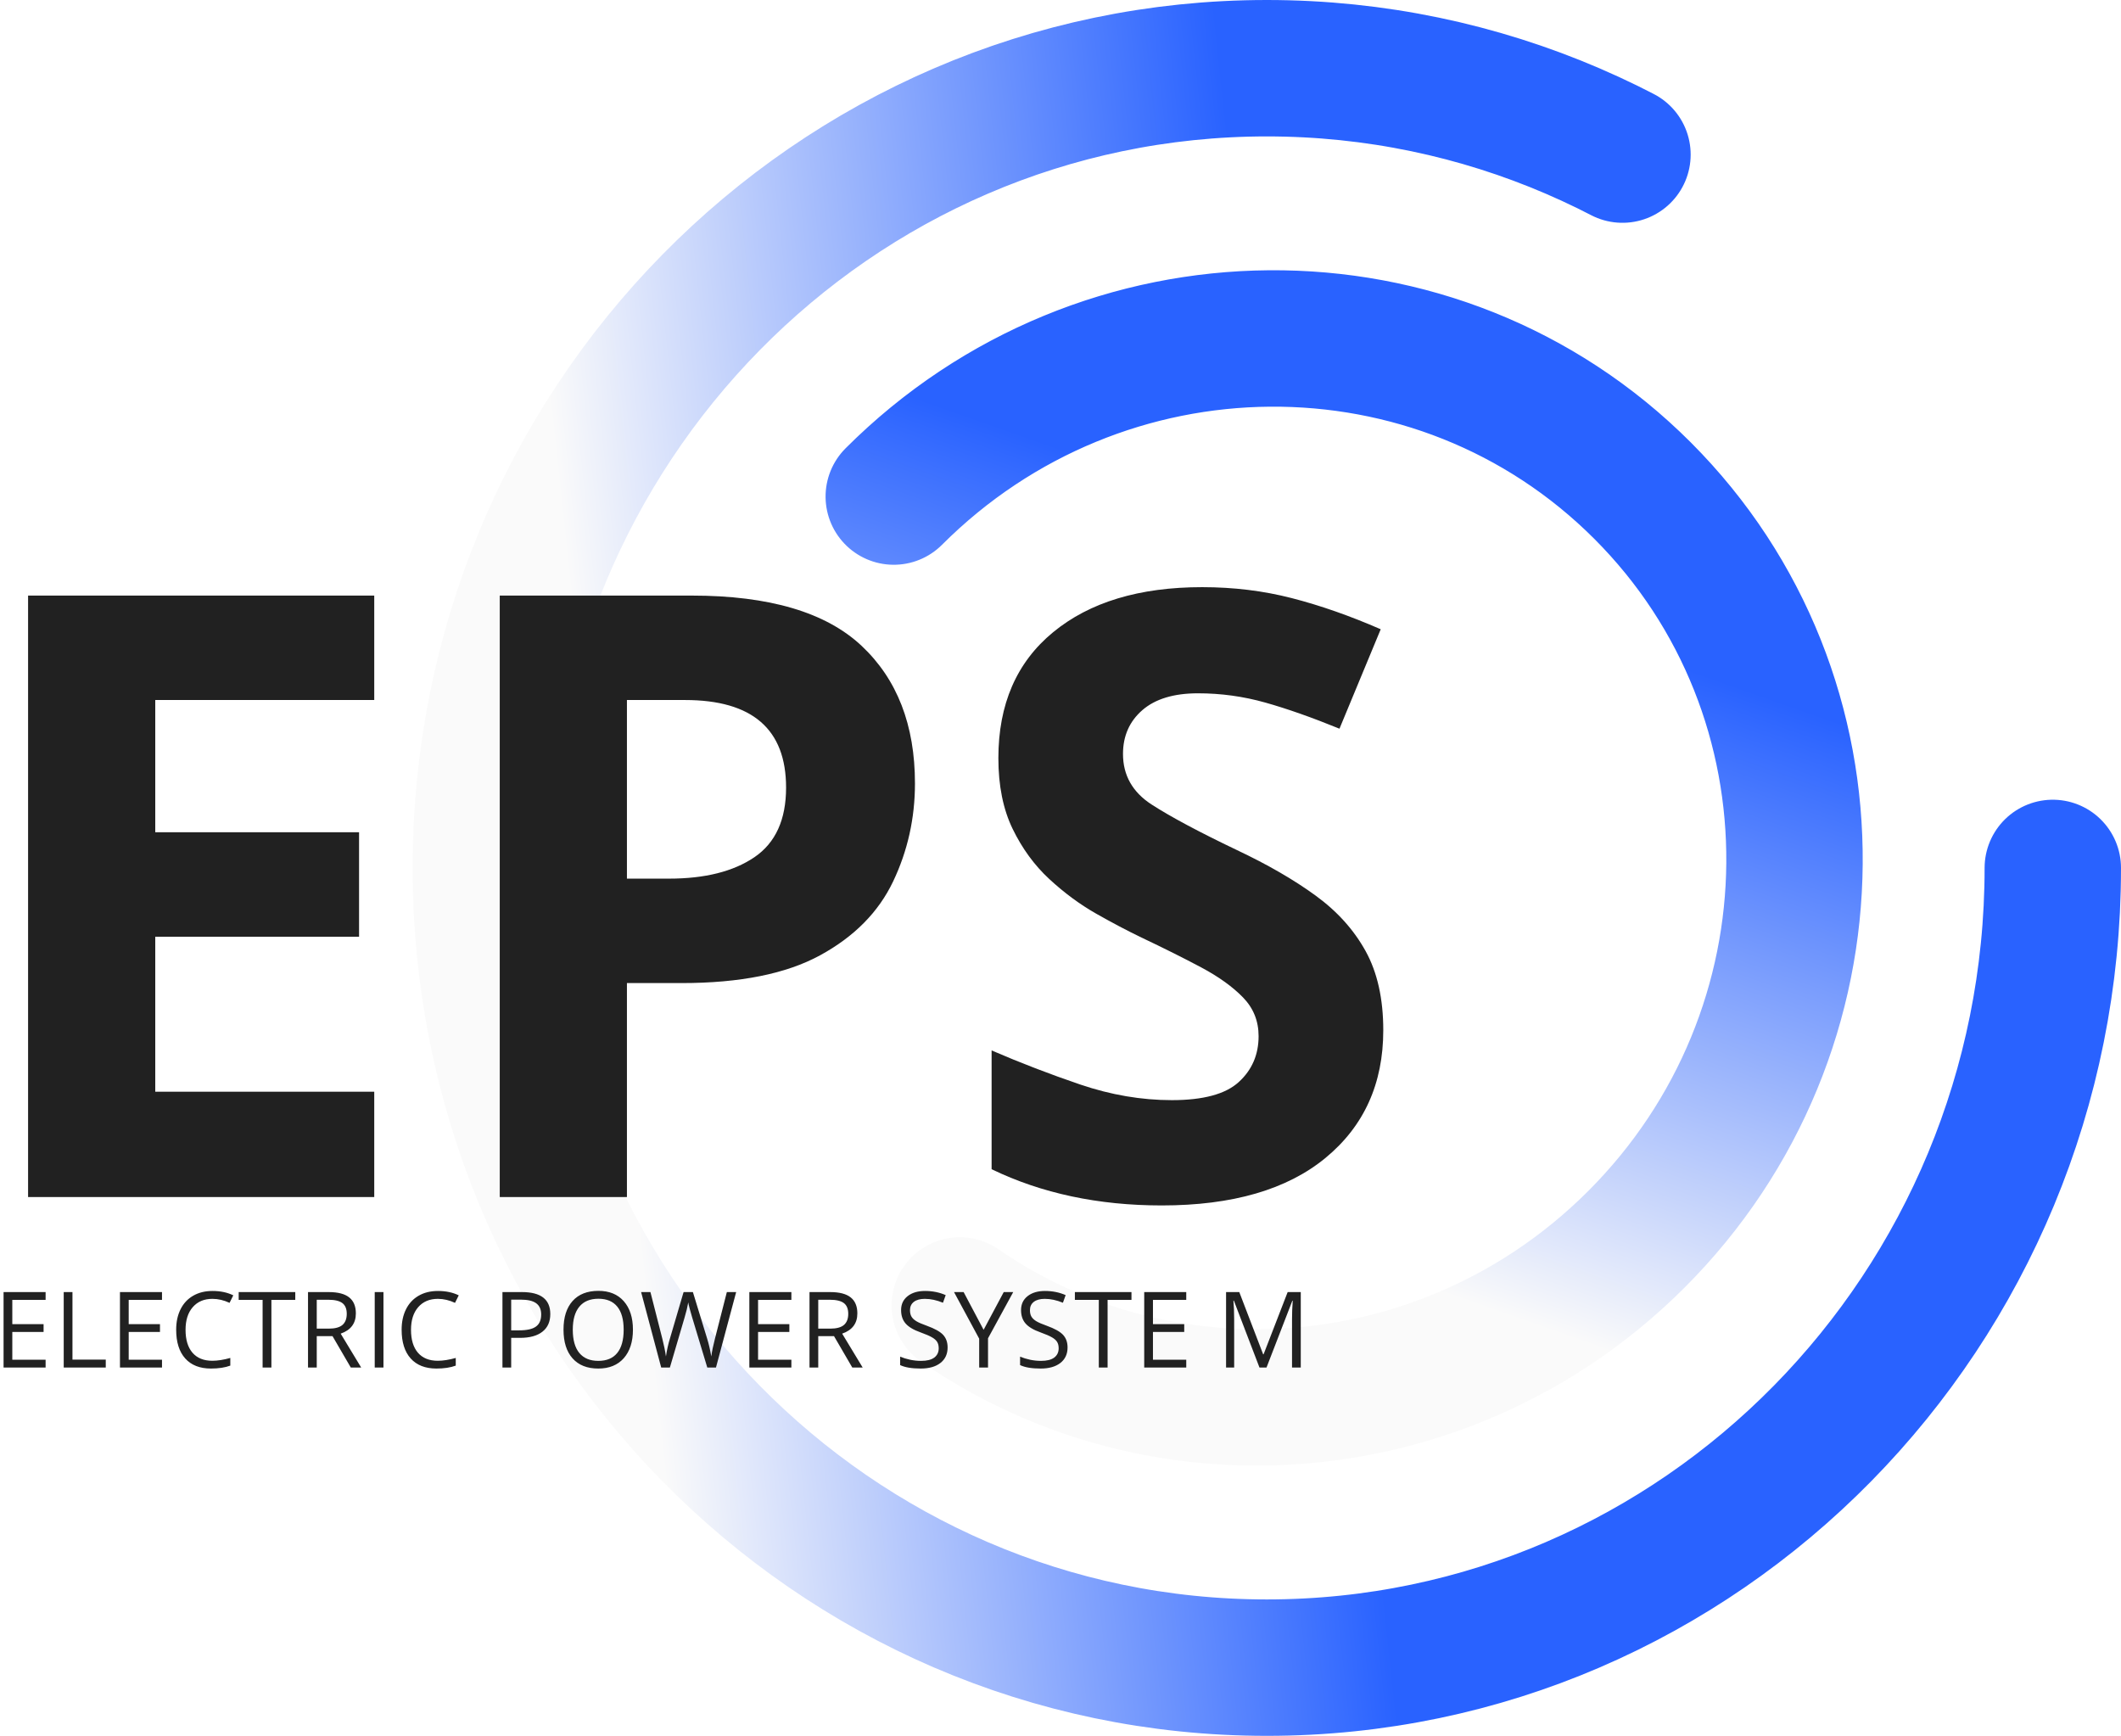
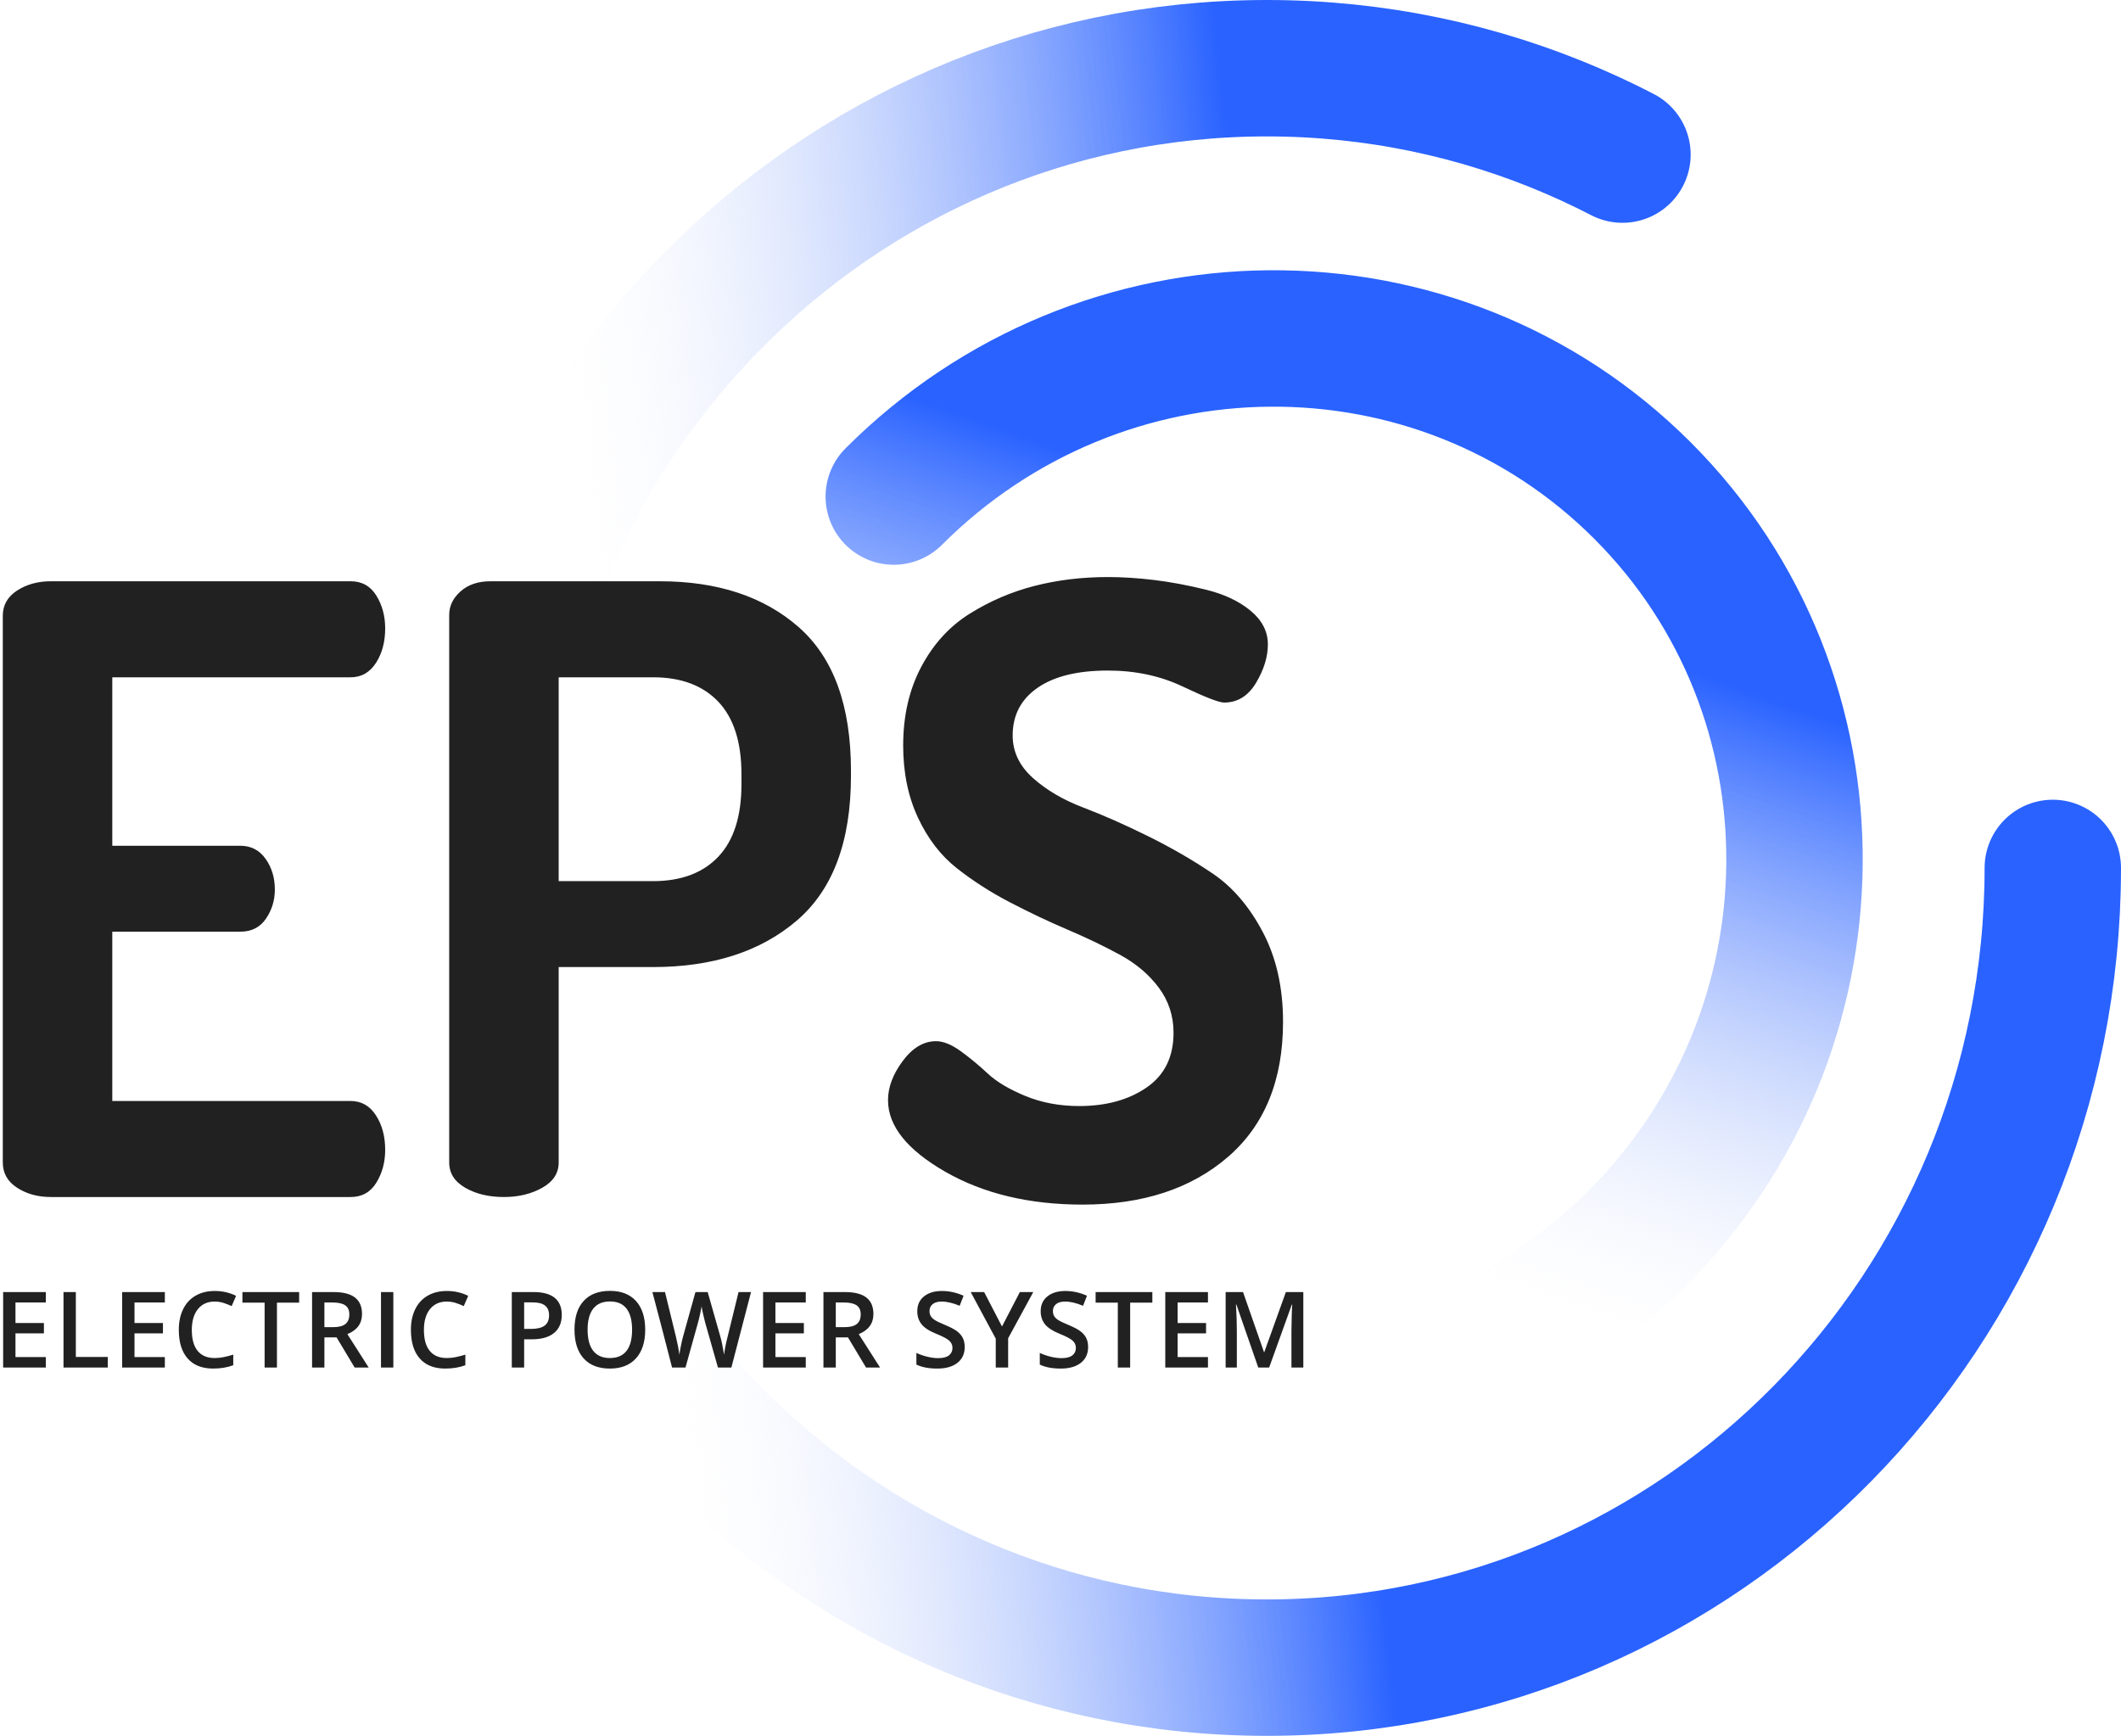
<svg xmlns="http://www.w3.org/2000/svg" width="622px" height="509px" viewBox="0 0 622 509" version="1.1">
  <defs>
    <linearGradient x1="52.373%" y1="48.657%" x2="8.345%" y2="53.369%" id="linearGradient-1">
      <stop stop-color="#2962FF" offset="0%" />
-       <stop stop-color="#FAFAFA" offset="100%" />
+       <stop stop-color="#FAFAFA" stop-opacity="0" offset="100%" />
    </linearGradient>
    <linearGradient x1="62.004%" y1="78.431%" x2="34.754%" y2="21.567%" id="linearGradient-2">
      <stop stop-color="#2962FF" offset="0%" />
-       <stop stop-color="#FAFAFA" offset="100%" />
+       <stop stop-color="#FAFAFA" stop-opacity="0" offset="100%" />
    </linearGradient>
  </defs>
  <g id="WEBSITE" stroke="none" stroke-width="1" fill="none" fill-rule="evenodd">
    <g id="HOME-100%-MENU-CLOSED" transform="translate(-350, -258)">
      <g id="HOME---100%">
        <g id="CONTENT" transform="translate(336, 278)">
          <g id="CIRCLE" transform="translate(155, 0)" stroke-width="40" stroke-linecap="round">
            <ellipse id="--" stroke="url(#linearGradient-1)" stroke-dasharray="1204.14,9999" cx="230.5" cy="234.5" rx="230.5" ry="234.5" />
            <ellipse id="--" stroke="url(#linearGradient-2)" stroke-dasharray="704.14,9999" transform="translate(230, 234.5) rotate(-135) translate(-230, -234.5) " cx="230" cy="234.5" rx="154" ry="156.5" />
          </g>
          <g id="Logo/Name" transform="translate(0, 77)" fill="#212121">
-             <text id="EPS" font-family="Dosis-Bold, Dosis" font-size="247" font-weight="bold">
-               <tspan x="0" y="254">EPS</tspan>
-             </text>
-             <text id="ELECTRIC-POWER-SYSTE" font-family="OpenSans-Semibold, Open Sans" font-size="31" font-weight="500" letter-spacing="0.4">
-               <tspan x="12" y="304">ELECTRIC POWER SYSTE</tspan>
-               <tspan x="370.506" y="304">M</tspan>
-             </text>
+             <path d="M14.82,243.873 L14.82,83.57 C14.82,80.441 16.22,77.971 19.019,76.16 C21.818,74.349 25.112,73.443 28.899,73.443 L116.831,73.443 C120.124,73.443 122.635,74.843 124.365,77.642 C126.094,80.441 126.958,83.652 126.958,87.275 C126.958,91.227 126.052,94.603 124.241,97.402 C122.43,100.201 119.96,101.601 116.831,101.601 L46.93,101.601 L46.93,151.001 L84.474,151.001 C87.603,151.001 90.073,152.277 91.884,154.829 C93.695,157.382 94.601,160.387 94.601,163.845 C94.601,166.974 93.737,169.814 92.007,172.367 C90.278,174.919 87.767,176.195 84.474,176.195 L46.93,176.195 L46.93,225.842 L116.831,225.842 C119.96,225.842 122.43,227.242 124.241,230.041 C126.052,232.84 126.958,236.216 126.958,240.168 C126.958,243.791 126.094,247.002 124.365,249.801 C122.635,252.6 120.124,254 116.831,254 L28.899,254 C25.112,254 21.818,253.094 19.019,251.283 C16.22,249.472 14.82,247.002 14.82,243.873 Z M145.73,243.873 L145.73,83.323 C145.73,80.688 146.841,78.383 149.065,76.407 C151.288,74.431 154.21,73.443 157.833,73.443 L207.48,73.443 C224.441,73.443 238.026,77.93 248.235,86.904 C258.444,95.879 263.549,109.917 263.549,129.018 L263.549,130.5 C263.549,149.766 258.239,163.927 247.618,172.984 C236.996,182.041 222.959,186.569 205.504,186.569 L177.84,186.569 L177.84,243.873 C177.84,247.002 176.235,249.472 173.024,251.283 C169.812,253.094 166.066,254 161.785,254 C157.339,254 153.552,253.094 150.423,251.283 C147.294,249.472 145.73,247.002 145.73,243.873 Z M177.84,161.375 L205.504,161.375 C213.737,161.375 220.118,158.987 224.647,154.212 C229.175,149.437 231.439,142.356 231.439,132.97 L231.439,130.006 C231.439,120.62 229.175,113.539 224.647,108.764 C220.118,103.989 213.737,101.601 205.504,101.601 L177.84,101.601 L177.84,161.375 Z M274.417,225.595 C274.417,221.808 275.858,217.979 278.74,214.109 C281.621,210.24 284.873,208.305 288.496,208.305 C290.637,208.305 293.065,209.293 295.783,211.269 C298.5,213.245 301.134,215.427 303.687,217.815 C306.239,220.202 309.903,222.384 314.678,224.36 C319.453,226.336 324.723,227.324 330.486,227.324 C338.39,227.324 344.977,225.513 350.246,221.89 C355.515,218.267 358.15,212.916 358.15,205.835 C358.15,200.895 356.709,196.49 353.827,192.62 C350.946,188.751 347.159,185.54 342.466,182.988 C337.772,180.435 332.627,177.965 327.028,175.577 C321.429,173.19 315.79,170.514 310.108,167.55 C304.427,164.586 299.241,161.252 294.548,157.547 C289.854,153.841 286.067,148.902 283.185,142.726 C280.304,136.551 278.863,129.512 278.863,121.608 C278.863,112.881 280.633,105.183 284.173,98.513 C287.714,91.844 292.448,86.658 298.376,82.953 C304.304,79.247 310.644,76.531 317.395,74.802 C324.146,73.072 331.309,72.208 338.884,72.208 C343.165,72.208 347.694,72.496 352.469,73.073 C357.244,73.649 362.308,74.596 367.659,75.913 C373.011,77.23 377.375,79.289 380.75,82.088 C384.126,84.887 385.814,88.181 385.814,91.968 C385.814,95.591 384.661,99.337 382.356,103.207 C380.051,107.076 376.922,109.011 372.97,109.011 C371.488,109.011 367.454,107.447 360.867,104.318 C354.28,101.189 346.953,99.625 338.884,99.625 C329.992,99.625 323.117,101.313 318.26,104.689 C313.402,108.064 310.973,112.716 310.973,118.644 C310.973,123.419 312.949,127.577 316.901,131.118 C320.853,134.658 325.752,137.539 331.598,139.762 C337.443,141.986 343.783,144.785 350.616,148.161 C357.45,151.536 363.79,155.2 369.635,159.152 C375.481,163.104 380.38,168.826 384.332,176.319 C388.284,183.811 390.26,192.579 390.26,202.624 C390.26,219.749 384.867,232.964 374.082,242.268 C363.296,251.571 349.093,256.223 331.474,256.223 C315.831,256.223 302.41,253.012 291.213,246.59 C280.016,240.168 274.417,233.17 274.417,225.595 Z" id="EPS" />
+             <path d="M27.439,304 L14.921,304 L14.921,281.87 L27.439,281.87 L27.439,284.928 L18.539,284.928 L18.539,290.952 L26.879,290.952 L26.879,293.979 L18.539,293.979 L18.539,300.927 L27.439,300.927 L27.439,304 Z M32.623,304 L32.623,281.87 L36.24,281.87 L36.24,300.897 L45.61,300.897 L45.61,304 L32.623,304 Z M62.342,304 L49.824,304 L49.824,281.87 L62.342,281.87 L62.342,284.928 L53.442,284.928 L53.442,290.952 L61.782,290.952 L61.782,293.979 L53.442,293.979 L53.442,300.927 L62.342,300.927 L62.342,304 Z M76.941,284.655 C74.862,284.655 73.227,285.392 72.036,286.865 C70.846,288.339 70.25,290.372 70.25,292.965 C70.25,295.68 70.823,297.733 71.968,299.126 C73.114,300.519 74.771,301.215 76.941,301.215 C77.879,301.215 78.787,301.122 79.665,300.935 C80.543,300.748 81.457,300.508 82.405,300.216 L82.405,303.319 C80.669,303.975 78.702,304.303 76.502,304.303 C73.262,304.303 70.775,303.321 69.039,301.359 C67.304,299.396 66.436,296.588 66.436,292.935 C66.436,290.634 66.857,288.621 67.7,286.896 C68.542,285.17 69.761,283.848 71.355,282.93 C72.95,282.011 74.822,281.552 76.971,281.552 C79.231,281.552 81.32,282.027 83.238,282.975 L81.936,285.987 C81.189,285.634 80.399,285.324 79.567,285.056 C78.734,284.789 77.859,284.655 76.941,284.655 Z M95.217,304 L91.6,304 L91.6,284.973 L85.091,284.973 L85.091,281.87 L101.726,281.87 L101.726,284.973 L95.217,284.973 L95.217,304 Z M109.134,292.163 L111.647,292.163 C113.332,292.163 114.553,291.85 115.31,291.225 C116.067,290.599 116.445,289.671 116.445,288.439 C116.445,287.188 116.037,286.29 115.219,285.745 C114.402,285.2 113.171,284.928 111.526,284.928 L109.134,284.928 L109.134,292.163 Z M109.134,295.16 L109.134,304 L105.517,304 L105.517,281.87 L111.768,281.87 C114.624,281.87 116.738,282.405 118.11,283.475 C119.483,284.544 120.169,286.159 120.169,288.318 C120.169,291.073 118.736,293.036 115.87,294.207 L122.122,304 L118.004,304 L112.707,295.16 L109.134,295.16 Z M125.731,304 L125.731,281.87 L129.348,281.87 L129.348,304 L125.731,304 Z M145.006,284.655 C142.927,284.655 141.293,285.392 140.102,286.865 C138.911,288.339 138.316,290.372 138.316,292.965 C138.316,295.68 138.888,297.733 140.034,299.126 C141.179,300.519 142.836,301.215 145.006,301.215 C145.945,301.215 146.853,301.122 147.731,300.935 C148.609,300.748 149.522,300.508 150.47,300.216 L150.47,303.319 C148.735,303.975 146.767,304.303 144.567,304.303 C141.328,304.303 138.84,303.321 137.105,301.359 C135.369,299.396 134.501,296.588 134.501,292.935 C134.501,290.634 134.922,288.621 135.765,286.896 C136.608,285.17 137.826,283.848 139.421,282.93 C141.015,282.011 142.887,281.552 145.036,281.552 C147.297,281.552 149.386,282.027 151.303,282.975 L150.001,285.987 C149.254,285.634 148.465,285.324 147.632,285.056 C146.8,284.789 145.924,284.655 145.006,284.655 Z M178.744,288.561 C178.744,290.871 177.987,292.642 176.473,293.874 C174.959,295.105 172.805,295.72 170.01,295.72 L167.709,295.72 L167.709,304 L164.091,304 L164.091,281.87 L170.464,281.87 C173.229,281.87 175.3,282.435 176.677,283.565 C178.055,284.696 178.744,286.361 178.744,288.561 Z M167.709,292.678 L169.631,292.678 C171.488,292.678 172.85,292.355 173.718,291.709 C174.586,291.063 175.02,290.054 175.02,288.682 C175.02,287.41 174.631,286.462 173.854,285.836 C173.077,285.21 171.866,284.897 170.222,284.897 L167.709,284.897 L167.709,292.678 Z M203.211,292.905 C203.211,296.507 202.31,299.308 200.509,301.306 C198.708,303.304 196.157,304.303 192.857,304.303 C189.517,304.303 186.952,303.311 185.16,301.328 C183.369,299.345 182.474,296.528 182.474,292.875 C182.474,289.221 183.374,286.416 185.176,284.458 C186.977,282.501 189.548,281.522 192.888,281.522 C196.177,281.522 198.72,282.516 200.517,284.504 C202.313,286.492 203.211,289.292 203.211,292.905 Z M186.318,292.905 C186.318,295.629 186.868,297.696 187.968,299.103 C189.068,300.511 190.698,301.215 192.857,301.215 C195.007,301.215 196.629,300.519 197.724,299.126 C198.819,297.733 199.366,295.66 199.366,292.905 C199.366,290.19 198.824,288.132 197.739,286.729 C196.654,285.326 195.037,284.625 192.888,284.625 C190.718,284.625 189.081,285.326 187.976,286.729 C186.871,288.132 186.318,290.19 186.318,292.905 Z M228.481,304 L224.545,304 L220.791,290.801 C220.63,290.226 220.428,289.396 220.186,288.311 C219.943,287.226 219.797,286.472 219.747,286.048 C219.646,286.694 219.482,287.531 219.255,288.561 C219.028,289.59 218.838,290.357 218.687,290.861 L215.024,304 L211.088,304 L208.228,292.92 L205.321,281.87 L209.015,281.87 L212.178,294.767 C212.673,296.835 213.026,298.662 213.238,300.246 C213.349,299.388 213.515,298.43 213.737,297.37 C213.959,296.311 214.161,295.453 214.343,294.797 L217.945,281.87 L221.533,281.87 L225.226,294.857 C225.579,296.058 225.953,297.854 226.346,300.246 C226.498,298.803 226.861,296.966 227.436,294.736 L230.585,281.87 L234.248,281.87 L228.481,304 Z M250.299,304 L237.781,304 L237.781,281.87 L250.299,281.87 L250.299,284.928 L241.399,284.928 L241.399,290.952 L249.739,290.952 L249.739,293.979 L241.399,293.979 L241.399,300.927 L250.299,300.927 L250.299,304 Z M259.1,292.163 L261.613,292.163 C263.298,292.163 264.519,291.85 265.276,291.225 C266.033,290.599 266.411,289.671 266.411,288.439 C266.411,287.188 266.002,286.29 265.185,285.745 C264.367,285.2 263.136,284.928 261.492,284.928 L259.1,284.928 L259.1,292.163 Z M259.1,295.16 L259.1,304 L255.482,304 L255.482,281.87 L261.734,281.87 C264.589,281.87 266.704,282.405 268.076,283.475 C269.448,284.544 270.135,286.159 270.135,288.318 C270.135,291.073 268.702,293.036 265.836,294.207 L272.087,304 L267.97,304 L262.672,295.16 L259.1,295.16 Z M296.909,297.991 C296.909,299.959 296.198,301.502 294.775,302.623 C293.352,303.743 291.389,304.303 288.887,304.303 C286.384,304.303 284.336,303.914 282.741,303.137 L282.741,299.716 C283.75,300.191 284.823,300.564 285.958,300.836 C287.093,301.109 288.15,301.245 289.129,301.245 C290.562,301.245 291.619,300.973 292.3,300.428 C292.981,299.883 293.322,299.151 293.322,298.233 C293.322,297.405 293.009,296.704 292.383,296.129 C291.758,295.554 290.466,294.873 288.508,294.085 C286.49,293.268 285.067,292.335 284.24,291.285 C283.412,290.236 282.999,288.974 282.999,287.501 C282.999,285.654 283.654,284.201 284.966,283.142 C286.278,282.082 288.039,281.552 290.249,281.552 C292.368,281.552 294.477,282.016 296.576,282.945 L295.426,285.896 C293.458,285.069 291.702,284.655 290.158,284.655 C288.988,284.655 288.1,284.91 287.494,285.42 C286.889,285.929 286.586,286.603 286.586,287.44 C286.586,288.016 286.707,288.508 286.949,288.916 C287.191,289.325 287.59,289.711 288.145,290.074 C288.7,290.438 289.699,290.917 291.142,291.512 C292.767,292.188 293.958,292.819 294.714,293.404 C295.471,293.99 296.026,294.651 296.379,295.387 C296.733,296.124 296.909,296.992 296.909,297.991 Z M307.844,291.966 L313.082,281.87 L317.017,281.87 L309.646,295.417 L309.646,304 L306.013,304 L306.013,295.539 L298.671,281.87 L302.607,281.87 L307.844,291.966 Z M333.099,297.991 C333.099,299.959 332.387,301.502 330.965,302.623 C329.542,303.743 327.579,304.303 325.076,304.303 C322.574,304.303 320.525,303.914 318.931,303.137 L318.931,299.716 C319.94,300.191 321.012,300.564 322.147,300.836 C323.283,301.109 324.34,301.245 325.319,301.245 C326.752,301.245 327.809,300.973 328.49,300.428 C329.171,299.883 329.511,299.151 329.511,298.233 C329.511,297.405 329.199,296.704 328.573,296.129 C327.947,295.554 326.656,294.873 324.698,294.085 C322.68,293.268 321.257,292.335 320.429,291.285 C319.602,290.236 319.188,288.974 319.188,287.501 C319.188,285.654 319.844,284.201 321.156,283.142 C322.468,282.082 324.229,281.552 326.439,281.552 C328.558,281.552 330.667,282.016 332.766,282.945 L331.615,285.896 C329.648,285.069 327.892,284.655 326.348,284.655 C325.177,284.655 324.289,284.91 323.684,285.42 C323.078,285.929 322.776,286.603 322.776,287.44 C322.776,288.016 322.897,288.508 323.139,288.916 C323.381,289.325 323.78,289.711 324.335,290.074 C324.89,290.438 325.889,290.917 327.332,291.512 C328.956,292.188 330.147,292.819 330.904,293.404 C331.661,293.99 332.216,294.651 332.569,295.387 C332.922,296.124 333.099,296.992 333.099,297.991 Z M345.427,304 L341.809,304 L341.809,284.973 L335.3,284.973 L335.3,281.87 L351.935,281.87 L351.935,284.973 L345.427,284.973 L345.427,304 Z M368.244,304 L355.726,304 L355.726,281.87 L368.244,281.87 L368.244,284.928 L359.344,284.928 L359.344,290.952 L367.684,290.952 L367.684,293.979 L359.344,293.979 L359.344,300.927 L368.244,300.927 L368.244,304 Z M382.994,304 L376.576,285.518 L376.455,285.518 C376.626,288.263 376.712,290.836 376.712,293.238 L376.712,304 L373.427,304 L373.427,281.87 L378.528,281.87 L384.674,299.474 L384.765,299.474 L391.092,281.87 L396.208,281.87 L396.208,304 L392.727,304 L392.727,293.056 C392.727,291.956 392.754,290.523 392.81,288.757 C392.865,286.991 392.913,285.922 392.954,285.548 L392.833,285.548 L386.188,304 L382.994,304 Z" id="ELECTRIC-POWER-SYSTE" />
          </g>
        </g>
      </g>
    </g>
  </g>
</svg>
